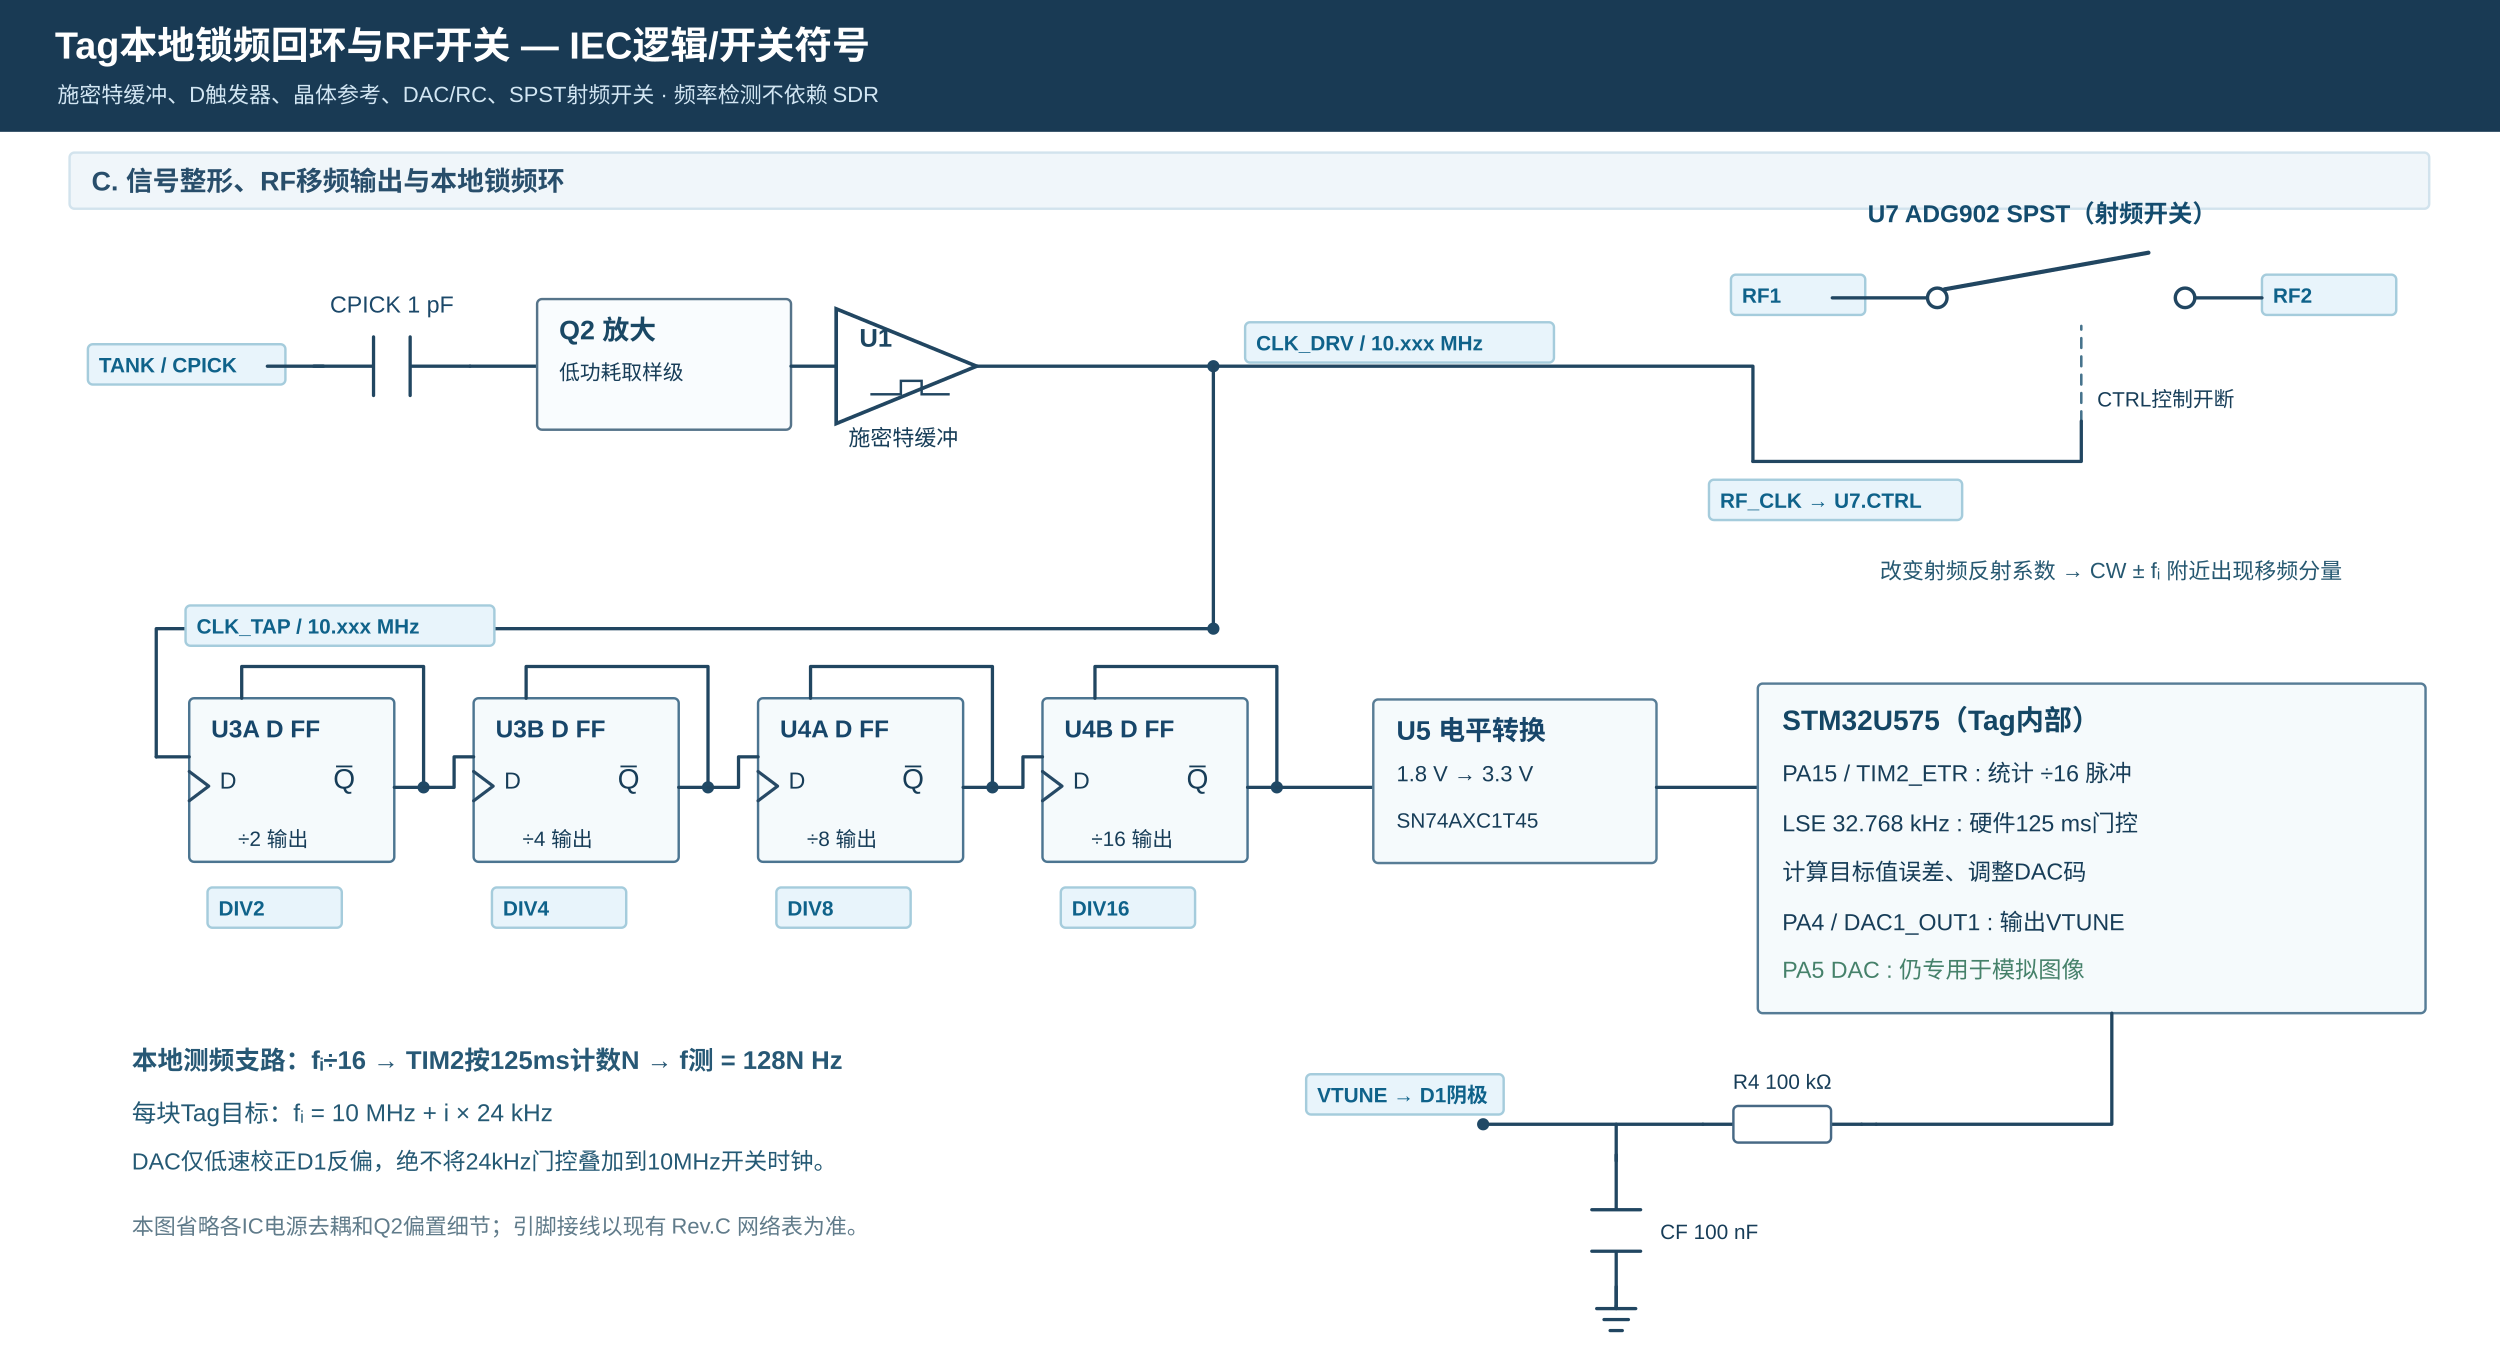
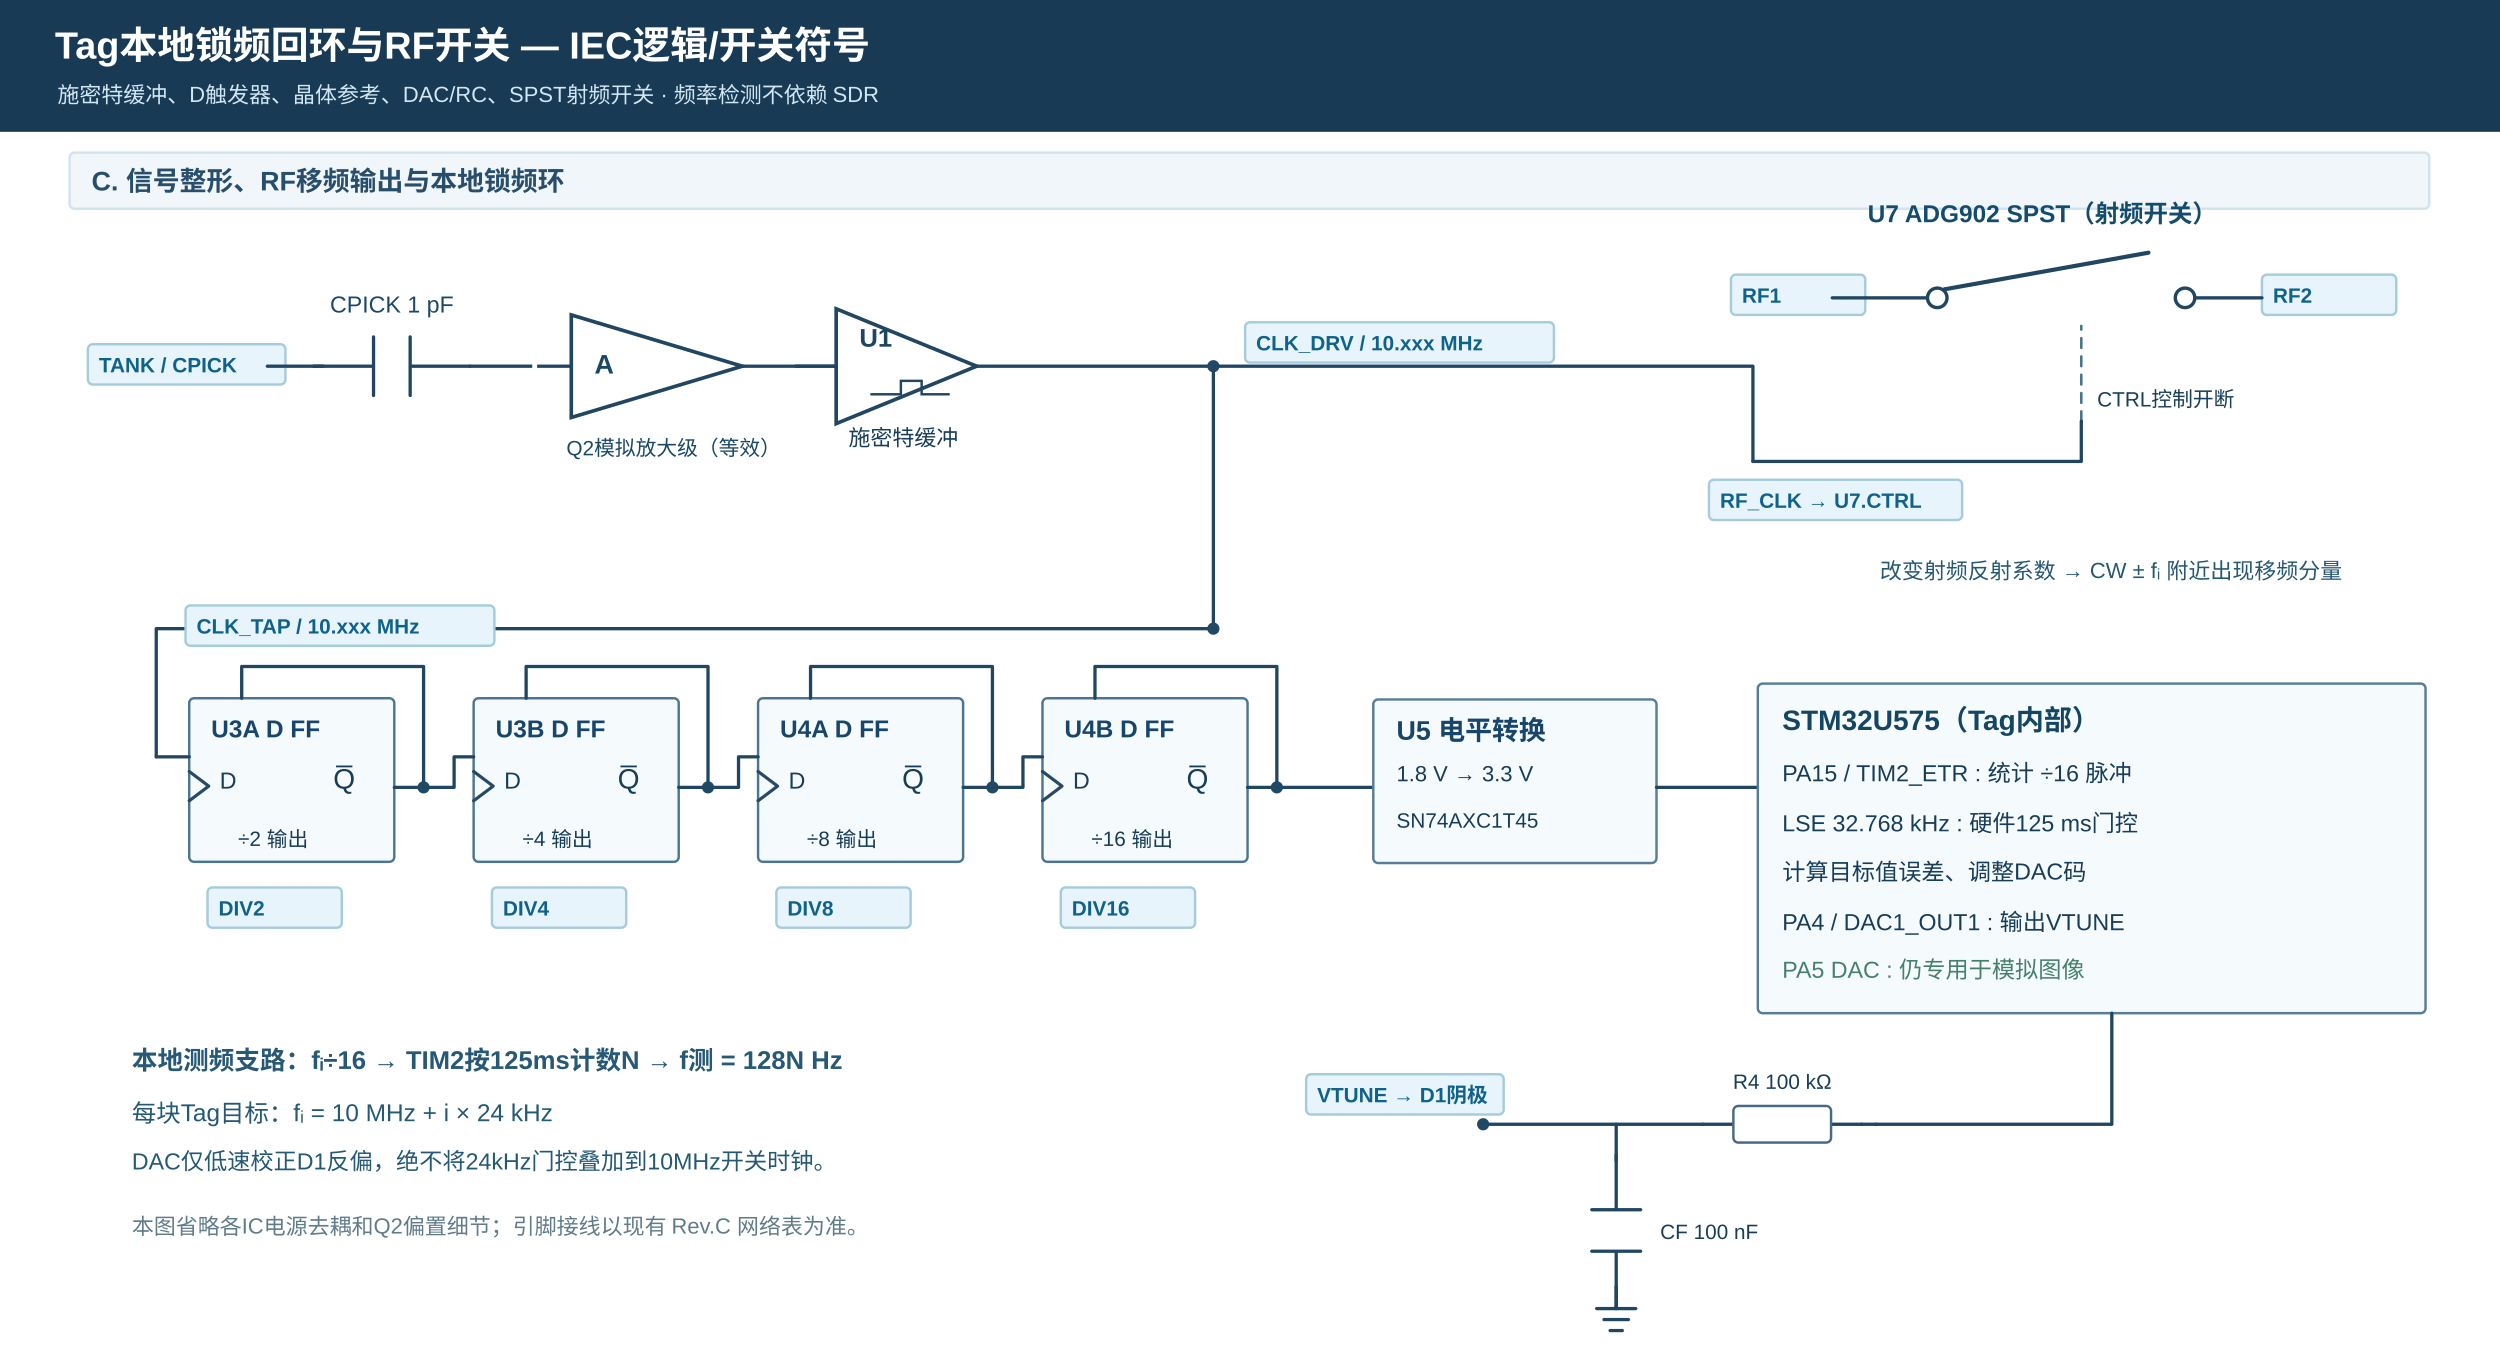
<svg xmlns="http://www.w3.org/2000/svg" width="2048" height="1110" viewBox="0 0 2048 1110" role="img" aria-label="IEC schematic for 10 MHz clock, divide-by-sixteen, feedback and RF switch">
  <rect width="2048" height="1110" fill="#fff" />
  <rect width="2048" height="108" fill="#193a54" />
  <text x="45" y="48" text-anchor="start" font-family="Arial,'Noto Sans CJK SC',sans-serif" font-size="31" font-weight="700" fill="#fff">Tag本地锁频回环与RF开关 — IEC逻辑/开关符号</text>
  <text x="47" y="84" text-anchor="start" font-family="Arial,'Noto Sans CJK SC',sans-serif" font-size="18" font-weight="400" fill="#d2e6f3">施密特缓冲、D触发器、晶体参考、DAC/RC、SPST射频开关   ·   频率检测不依赖 SDR</text>
  <rect x="57" y="125" width="1933" height="46" rx="4" fill="#f0f6fa" stroke="#d2e3ed" stroke-width="2" />
  <text x="75" y="156" text-anchor="start" font-family="Arial,'Noto Sans CJK SC',sans-serif" font-size="22" font-weight="700" fill="#284e6b">C. 信号整形、RF移频输出与本地锁频环</text>
  <rect x="72" y="282" width="161.8" height="33" rx="4" fill="#e8f4fb" stroke="#a5ccdc" stroke-width="2" />
  <text x="81" y="305" text-anchor="start" font-family="Arial,'Noto Sans CJK SC',sans-serif" font-size="17" font-weight="700" fill="#0f628a">TANK / CPICK</text>
  <path d="M219 300 L265 300" fill="none" stroke="#214661" stroke-width="2.7" stroke-linejoin="round" stroke-linecap="round" />
  <path d="M257 300h49 M306 276v48 M336 276v48 M336 300h49" fill="none" stroke="#214661" stroke-width="2.7" stroke-linejoin="round" stroke-linecap="round" />
  <text x="321" y="256" text-anchor="middle" font-family="Arial,'Noto Sans CJK SC',sans-serif" font-size="19" font-weight="400" fill="#1b4869">CPICK  1 pF</text>
  <path d="M385 300 L440 300" fill="none" stroke="#214661" stroke-width="2.7" stroke-linejoin="round" stroke-linecap="round" />
  <rect x="440" y="245" width="208" height="107" rx="4" fill="#f9fcfe" stroke="#56748a" stroke-width="2" />
  <text x="458" y="278" text-anchor="start" font-family="Arial,'Noto Sans CJK SC',sans-serif" font-size="22" font-weight="700" fill="#1a4865">Q2 放大</text>
  <text x="458" y="311" text-anchor="start" font-family="Arial,'Noto Sans CJK SC',sans-serif" font-size="17" font-weight="400" fill="#173d58">低功耗取样级</text>
  <path d="M648 300 L685 300" fill="none" stroke="#214661" stroke-width="2.7" stroke-linejoin="round" stroke-linecap="round" />
  <polygon points="685,253 685,347 800,300" fill="#fff" stroke="#214661" stroke-width="3" />
  <path d="M800 300 L994 300" fill="none" stroke="#214661" stroke-width="2.7" stroke-linejoin="round" stroke-linecap="round" />
  <text x="704" y="284" text-anchor="start" font-family="Arial,'Noto Sans CJK SC',sans-serif" font-size="21" font-weight="700" fill="#1d4661">U1</text>
  <text x="695" y="365" text-anchor="start" font-family="Arial,'Noto Sans CJK SC',sans-serif" font-size="18" font-weight="400" fill="#173d58">施密特缓冲</text>
  <path d="M713 323 h25 v-11 h17 v11 h23" fill="none" stroke="#214661" stroke-width="2" />
  <circle cx="994" cy="300" r="5" fill="#204966" />
  <rect x="1020" y="264" width="253" height="33" rx="4" fill="#e8f4fb" stroke="#a5ccdc" stroke-width="2" />
  <text x="1029" y="287" text-anchor="start" font-family="Arial,'Noto Sans CJK SC',sans-serif" font-size="17" font-weight="700" fill="#0f628a">CLK_DRV / 10.xxx MHz</text>
  <path d="M994 300 L1436 300 L1436 378" fill="none" stroke="#214661" stroke-width="2.7" stroke-linejoin="round" stroke-linecap="round" />
  <rect x="1400" y="393" width="207.4" height="33" rx="4" fill="#e8f4fb" stroke="#a5ccdc" stroke-width="2" />
  <text x="1409" y="416" text-anchor="start" font-family="Arial,'Noto Sans CJK SC',sans-serif" font-size="17" font-weight="700" fill="#0f628a">RF_CLK → U7.CTRL</text>
  <text x="1530" y="182" text-anchor="start" font-family="Arial,'Noto Sans CJK SC',sans-serif" font-size="20" font-weight="700" fill="#144c6e">U7  ADG902  SPST（射频开关）</text>
  <rect x="1418" y="225" width="110" height="33" rx="4" fill="#e8f4fb" stroke="#a5ccdc" stroke-width="2" />
  <text x="1427" y="248" text-anchor="start" font-family="Arial,'Noto Sans CJK SC',sans-serif" font-size="17" font-weight="700" fill="#0f628a">RF1</text>
  <rect x="1853" y="225" width="110" height="33" rx="4" fill="#e8f4fb" stroke="#a5ccdc" stroke-width="2" />
  <text x="1862" y="248" text-anchor="start" font-family="Arial,'Noto Sans CJK SC',sans-serif" font-size="17" font-weight="700" fill="#0f628a">RF2</text>
  <path d="M1501 244 L1587 244" fill="none" stroke="#214661" stroke-width="2.7" stroke-linejoin="round" stroke-linecap="round" />
  <circle cx="1587" cy="244" r="8" fill="white" stroke="#214661" stroke-width="2.8" />
  <circle cx="1790" cy="244" r="8" fill="white" stroke="#214661" stroke-width="2.8" />
  <path d="M1798 244 L1853 244" fill="none" stroke="#214661" stroke-width="2.7" stroke-linejoin="round" stroke-linecap="round" />
  <path d="M1593 237 L1760 207" fill="none" stroke="#214661" stroke-width="3.4" stroke-linejoin="round" stroke-linecap="round" />
  <path d="M1705 345 L1705 267" fill="none" stroke="#46738c" stroke-width="2.1" stroke-linejoin="round" stroke-linecap="round" stroke-dasharray="8 7" />
  <text x="1718" y="333" text-anchor="start" font-family="Arial,'Noto Sans CJK SC',sans-serif" font-size="17" font-weight="400" fill="#173d58">CTRL控制开断</text>
  <path d="M1436 378 L1705 378 L1705 345" fill="none" stroke="#214661" stroke-width="2.7" stroke-linejoin="round" stroke-linecap="round" />
  <text x="1540" y="474" text-anchor="start" font-family="Arial,'Noto Sans CJK SC',sans-serif" font-size="18" font-weight="400" fill="#265871">改变射频反射系数 → CW ± fᵢ 附近出现移频分量</text>
  <path d="M994 300 L994 515 L128 515 L128 620" fill="none" stroke="#214661" stroke-width="2.7" stroke-linejoin="round" stroke-linecap="round" />
  <circle cx="994" cy="515" r="5" fill="#204966" />
  <rect x="152" y="496" width="253" height="33" rx="4" fill="#e8f4fb" stroke="#a5ccdc" stroke-width="2" />
  <text x="161" y="519" text-anchor="start" font-family="Arial,'Noto Sans CJK SC',sans-serif" font-size="17" font-weight="700" fill="#0f628a">CLK_TAP / 10.xxx MHz</text>
  <rect x="155" y="572" width="168" height="134" rx="4" fill="#f5fafc" stroke="#4c7591" stroke-width="2" />
  <text x="173" y="604" text-anchor="start" font-family="Arial,'Noto Sans CJK SC',sans-serif" font-size="20" font-weight="700" fill="#17466a">U3A  D FF</text>
  <text x="180" y="646" text-anchor="start" font-family="Arial,'Noto Sans CJK SC',sans-serif" font-size="19" font-weight="400" fill="#173d58">D</text>
  <text x="273" y="646" text-anchor="start" font-family="Arial,'Noto Sans CJK SC',sans-serif" font-size="23" font-weight="400" fill="#173d58">Q̅</text>
  <path d="M155 632 l16 12 l-16 12" fill="none" stroke="#264965" stroke-width="2.6" stroke-linejoin="round" stroke-linecap="round" />
  <text x="195" y="693" text-anchor="start" font-family="Arial,'Noto Sans CJK SC',sans-serif" font-size="17" font-weight="400" fill="#173d58">÷2 输出</text>
  <path d="M323 645 L347 645 L347 546 L198 546 L198 572" fill="none" stroke="#214661" stroke-width="2.7" stroke-linejoin="round" stroke-linecap="round" />
  <circle cx="347" cy="645" r="5" fill="#204966" />
  <path d="M128 620 L155 620" fill="none" stroke="#214661" stroke-width="2.7" stroke-linejoin="round" stroke-linecap="round" />
  <rect x="170" y="727" width="110" height="33" rx="4" fill="#e8f4fb" stroke="#a5ccdc" stroke-width="2" />
  <text x="179" y="750" text-anchor="start" font-family="Arial,'Noto Sans CJK SC',sans-serif" font-size="17" font-weight="700" fill="#0f628a">DIV2</text>
  <rect x="388" y="572" width="168" height="134" rx="4" fill="#f5fafc" stroke="#4c7591" stroke-width="2" />
  <text x="406" y="604" text-anchor="start" font-family="Arial,'Noto Sans CJK SC',sans-serif" font-size="20" font-weight="700" fill="#17466a">U3B  D FF</text>
  <text x="413" y="646" text-anchor="start" font-family="Arial,'Noto Sans CJK SC',sans-serif" font-size="19" font-weight="400" fill="#173d58">D</text>
  <text x="506" y="646" text-anchor="start" font-family="Arial,'Noto Sans CJK SC',sans-serif" font-size="23" font-weight="400" fill="#173d58">Q̅</text>
  <path d="M388 632 l16 12 l-16 12" fill="none" stroke="#264965" stroke-width="2.6" stroke-linejoin="round" stroke-linecap="round" />
  <text x="428" y="693" text-anchor="start" font-family="Arial,'Noto Sans CJK SC',sans-serif" font-size="17" font-weight="400" fill="#173d58">÷4 输出</text>
  <path d="M556 645 L580 645 L580 546 L431 546 L431 572" fill="none" stroke="#214661" stroke-width="2.7" stroke-linejoin="round" stroke-linecap="round" />
  <circle cx="580" cy="645" r="5" fill="#204966" />
  <path d="M347 645 L372 645 L372 620 L388 620" fill="none" stroke="#214661" stroke-width="2.7" stroke-linejoin="round" stroke-linecap="round" />
  <rect x="403" y="727" width="110" height="33" rx="4" fill="#e8f4fb" stroke="#a5ccdc" stroke-width="2" />
  <text x="412" y="750" text-anchor="start" font-family="Arial,'Noto Sans CJK SC',sans-serif" font-size="17" font-weight="700" fill="#0f628a">DIV4</text>
  <rect x="621" y="572" width="168" height="134" rx="4" fill="#f5fafc" stroke="#4c7591" stroke-width="2" />
  <text x="639" y="604" text-anchor="start" font-family="Arial,'Noto Sans CJK SC',sans-serif" font-size="20" font-weight="700" fill="#17466a">U4A  D FF</text>
  <text x="646" y="646" text-anchor="start" font-family="Arial,'Noto Sans CJK SC',sans-serif" font-size="19" font-weight="400" fill="#173d58">D</text>
  <text x="739" y="646" text-anchor="start" font-family="Arial,'Noto Sans CJK SC',sans-serif" font-size="23" font-weight="400" fill="#173d58">Q̅</text>
  <path d="M621 632 l16 12 l-16 12" fill="none" stroke="#264965" stroke-width="2.6" stroke-linejoin="round" stroke-linecap="round" />
  <text x="661" y="693" text-anchor="start" font-family="Arial,'Noto Sans CJK SC',sans-serif" font-size="17" font-weight="400" fill="#173d58">÷8 输出</text>
  <path d="M789 645 L813 645 L813 546 L664 546 L664 572" fill="none" stroke="#214661" stroke-width="2.7" stroke-linejoin="round" stroke-linecap="round" />
  <circle cx="813" cy="645" r="5" fill="#204966" />
  <path d="M580 645 L605 645 L605 620 L621 620" fill="none" stroke="#214661" stroke-width="2.7" stroke-linejoin="round" stroke-linecap="round" />
  <rect x="636" y="727" width="110" height="33" rx="4" fill="#e8f4fb" stroke="#a5ccdc" stroke-width="2" />
  <text x="645" y="750" text-anchor="start" font-family="Arial,'Noto Sans CJK SC',sans-serif" font-size="17" font-weight="700" fill="#0f628a">DIV8</text>
  <rect x="854" y="572" width="168" height="134" rx="4" fill="#f5fafc" stroke="#4c7591" stroke-width="2" />
  <text x="872" y="604" text-anchor="start" font-family="Arial,'Noto Sans CJK SC',sans-serif" font-size="20" font-weight="700" fill="#17466a">U4B  D FF</text>
  <text x="879" y="646" text-anchor="start" font-family="Arial,'Noto Sans CJK SC',sans-serif" font-size="19" font-weight="400" fill="#173d58">D</text>
  <text x="972" y="646" text-anchor="start" font-family="Arial,'Noto Sans CJK SC',sans-serif" font-size="23" font-weight="400" fill="#173d58">Q̅</text>
  <path d="M854 632 l16 12 l-16 12" fill="none" stroke="#264965" stroke-width="2.6" stroke-linejoin="round" stroke-linecap="round" />
  <text x="894" y="693" text-anchor="start" font-family="Arial,'Noto Sans CJK SC',sans-serif" font-size="17" font-weight="400" fill="#173d58">÷16 输出</text>
  <path d="M1022 645 L1046 645 L1046 546 L897 546 L897 572" fill="none" stroke="#214661" stroke-width="2.7" stroke-linejoin="round" stroke-linecap="round" />
  <circle cx="1046" cy="645" r="5" fill="#204966" />
  <path d="M813 645 L838 645 L838 620 L854 620" fill="none" stroke="#214661" stroke-width="2.7" stroke-linejoin="round" stroke-linecap="round" />
  <rect x="869" y="727" width="110" height="33" rx="4" fill="#e8f4fb" stroke="#a5ccdc" stroke-width="2" />
  <text x="878" y="750" text-anchor="start" font-family="Arial,'Noto Sans CJK SC',sans-serif" font-size="17" font-weight="700" fill="#0f628a">DIV16</text>
  <path d="M1046 645 L1125 645" fill="none" stroke="#214661" stroke-width="2.7" stroke-linejoin="round" stroke-linecap="round" />
  <rect x="1125" y="573" width="232" height="134" rx="4" fill="#f5fafc" stroke="#587d96" stroke-width="2" />
  <text x="1144" y="606" text-anchor="start" font-family="Arial,'Noto Sans CJK SC',sans-serif" font-size="22" font-weight="700" fill="#17466a">U5 电平转换</text>
  <text x="1144" y="640" text-anchor="start" font-family="Arial,'Noto Sans CJK SC',sans-serif" font-size="18" font-weight="400" fill="#173d58">1.8 V → 3.3 V</text>
  <text x="1144" y="678" text-anchor="start" font-family="Arial,'Noto Sans CJK SC',sans-serif" font-size="17" font-weight="400" fill="#173d58">SN74AXC1T45</text>
  <path d="M1357 645 L1440 645" fill="none" stroke="#214661" stroke-width="2.7" stroke-linejoin="round" stroke-linecap="round" />
  <rect x="1440" y="560" width="547" height="270" rx="4" fill="#f5fafc" stroke="#567c96" stroke-width="2" />
  <text x="1460" y="598" text-anchor="start" font-family="Arial,'Noto Sans CJK SC',sans-serif" font-size="23" font-weight="700" fill="#144664">STM32U575（Tag内部）</text>
  <text x="1460" y="640" text-anchor="start" font-family="Arial,'Noto Sans CJK SC',sans-serif" font-size="19" font-weight="400" fill="#173d58">PA15 / TIM2_ETR : 统计 ÷16 脉冲</text>
  <text x="1460" y="681" text-anchor="start" font-family="Arial,'Noto Sans CJK SC',sans-serif" font-size="19" font-weight="400" fill="#173d58">LSE 32.768 kHz : 硬件125 ms门控</text>
  <text x="1460" y="721" text-anchor="start" font-family="Arial,'Noto Sans CJK SC',sans-serif" font-size="19" font-weight="400" fill="#173d58">计算目标值误差、调整DAC码</text>
  <text x="1460" y="762" text-anchor="start" font-family="Arial,'Noto Sans CJK SC',sans-serif" font-size="19" font-weight="400" fill="#173d58">PA4 / DAC1_OUT1 : 输出VTUNE</text>
  <text x="1460" y="801" text-anchor="start" font-family="Arial,'Noto Sans CJK SC',sans-serif" font-size="19" font-weight="400" fill="#45816a">PA5 DAC : 仍专用于模拟图像</text>
  <path d="M1730 830 L1730 921 L1537 921" fill="none" stroke="#214661" stroke-width="2.7" stroke-linejoin="round" stroke-linecap="round" />
  <path d="M1395 921h25 M1500 921h25" fill="none" stroke="#214661" stroke-width="2.7" stroke-linejoin="round" stroke-linecap="round" />
  <rect x="1420" y="906" width="80" height="30" rx="4" fill="#fff" stroke="#476985" stroke-width="2" />
  <text x="1460" y="892" text-anchor="middle" font-family="Arial,'Noto Sans CJK SC',sans-serif" font-size="17" font-weight="400" fill="#173d58">R4  100 kΩ</text>
  <path d="M1395 921 L1215 921" fill="none" stroke="#214661" stroke-width="2.7" stroke-linejoin="round" stroke-linecap="round" />
  <rect x="1070" y="880" width="161.8" height="33" rx="4" fill="#e8f4fb" stroke="#a5ccdc" stroke-width="2" />
  <text x="1079" y="903" text-anchor="start" font-family="Arial,'Noto Sans CJK SC',sans-serif" font-size="17" font-weight="700" fill="#0f628a">VTUNE → D1阴极</text>
  <circle cx="1215" cy="921" r="5" fill="#204966" />
  <path d="M1324 921 L1324 951" fill="none" stroke="#214661" stroke-width="2.7" stroke-linejoin="round" stroke-linecap="round" />
  <path d="M1324 946v45 M1304 991h40 M1304 1025h40 M1324 1025v45" fill="none" stroke="#214661" stroke-width="2.7" stroke-linejoin="round" stroke-linecap="round" />
  <text x="1360" y="1015" text-anchor="start" font-family="Arial,'Noto Sans CJK SC',sans-serif" font-size="17" font-weight="400" fill="#173d58">CF 100 nF</text>
  <path d="M1324 1070 L1324 1072" fill="none" stroke="#214661" stroke-width="2.7" stroke-linejoin="round" stroke-linecap="round" />
  <path d="M1324 1054v18 M1308 1072h32 M1314 1081h20 M1319 1090h10" fill="none" stroke="#214661" stroke-width="2.7" stroke-linejoin="round" stroke-linecap="round" />
  <text x="108" y="876" text-anchor="start" font-family="Arial,'Noto Sans CJK SC',sans-serif" font-size="21" font-weight="700" fill="#275875">本地测频支路：fᵢ÷16 → TIM2按125ms计数N → f测 = 128N Hz</text>
  <text x="108" y="919" text-anchor="start" font-family="Arial,'Noto Sans CJK SC',sans-serif" font-size="20" font-weight="400" fill="#245974">每块Tag目标：fᵢ = 10 MHz + i × 24 kHz</text>
  <text x="108" y="958" text-anchor="start" font-family="Arial,'Noto Sans CJK SC',sans-serif" font-size="19" font-weight="400" fill="#245974">DAC仅低速校正D1反偏，绝不将24kHz门控叠加到10MHz开关时钟。</text>
  <text x="108" y="1011" text-anchor="start" font-family="Arial,'Noto Sans CJK SC',sans-serif" font-size="18" font-weight="400" fill="#607b8a">本图省略各IC电源去耦和Q2偏置细节；引脚接线以现有 Rev.C 网络表为准。</text>
  <g fill="none" stroke="#214661" stroke-width="2.7" stroke-linecap="round">
    <path d="M1537 921 H1525" />
  </g>
+   <g id="iec-amplifier-equivalent">
+     <rect x="436" y="242" width="215" height="114" fill="#ffffff" stroke="none" />
+     <path d="M468 258 L468 342 L608 300 Z" fill="white" stroke="#214661" stroke-width="3" />
+     <text x="487" y="306" font-family="Arial,sans-serif" font-weight="700" font-size="22" fill="#1a4865">A</text>
+     <text x="464" y="373" font-family="Arial,'Noto Sans CJK SC',sans-serif" font-size="17" fill="#1a4865">Q2模拟放大级（等效）</text>
+     <path d="M440 300 H468 M608 300 H685" stroke="#214661" stroke-width="2.7" fill="none" />
+   </g>
</svg>
